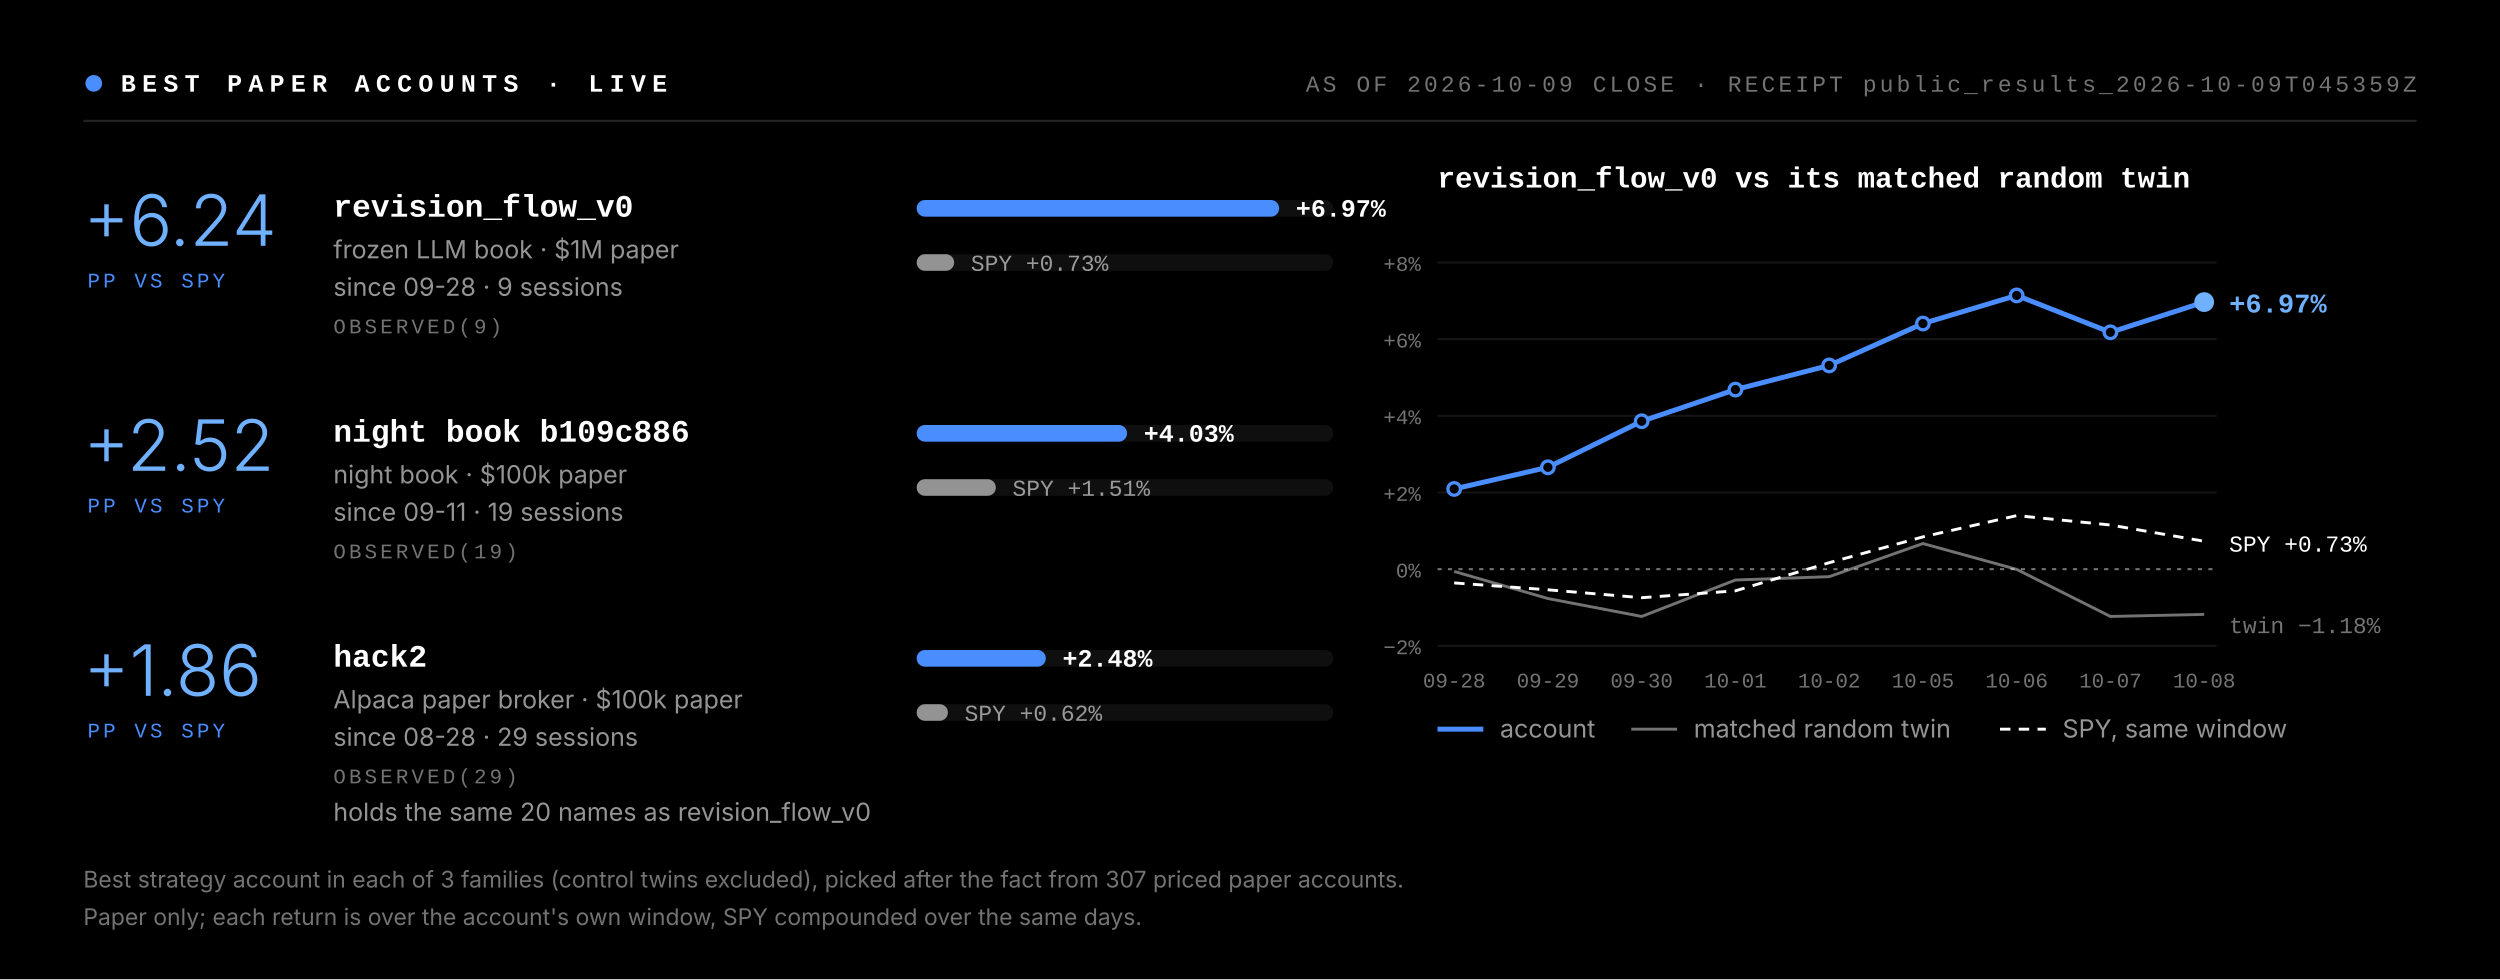
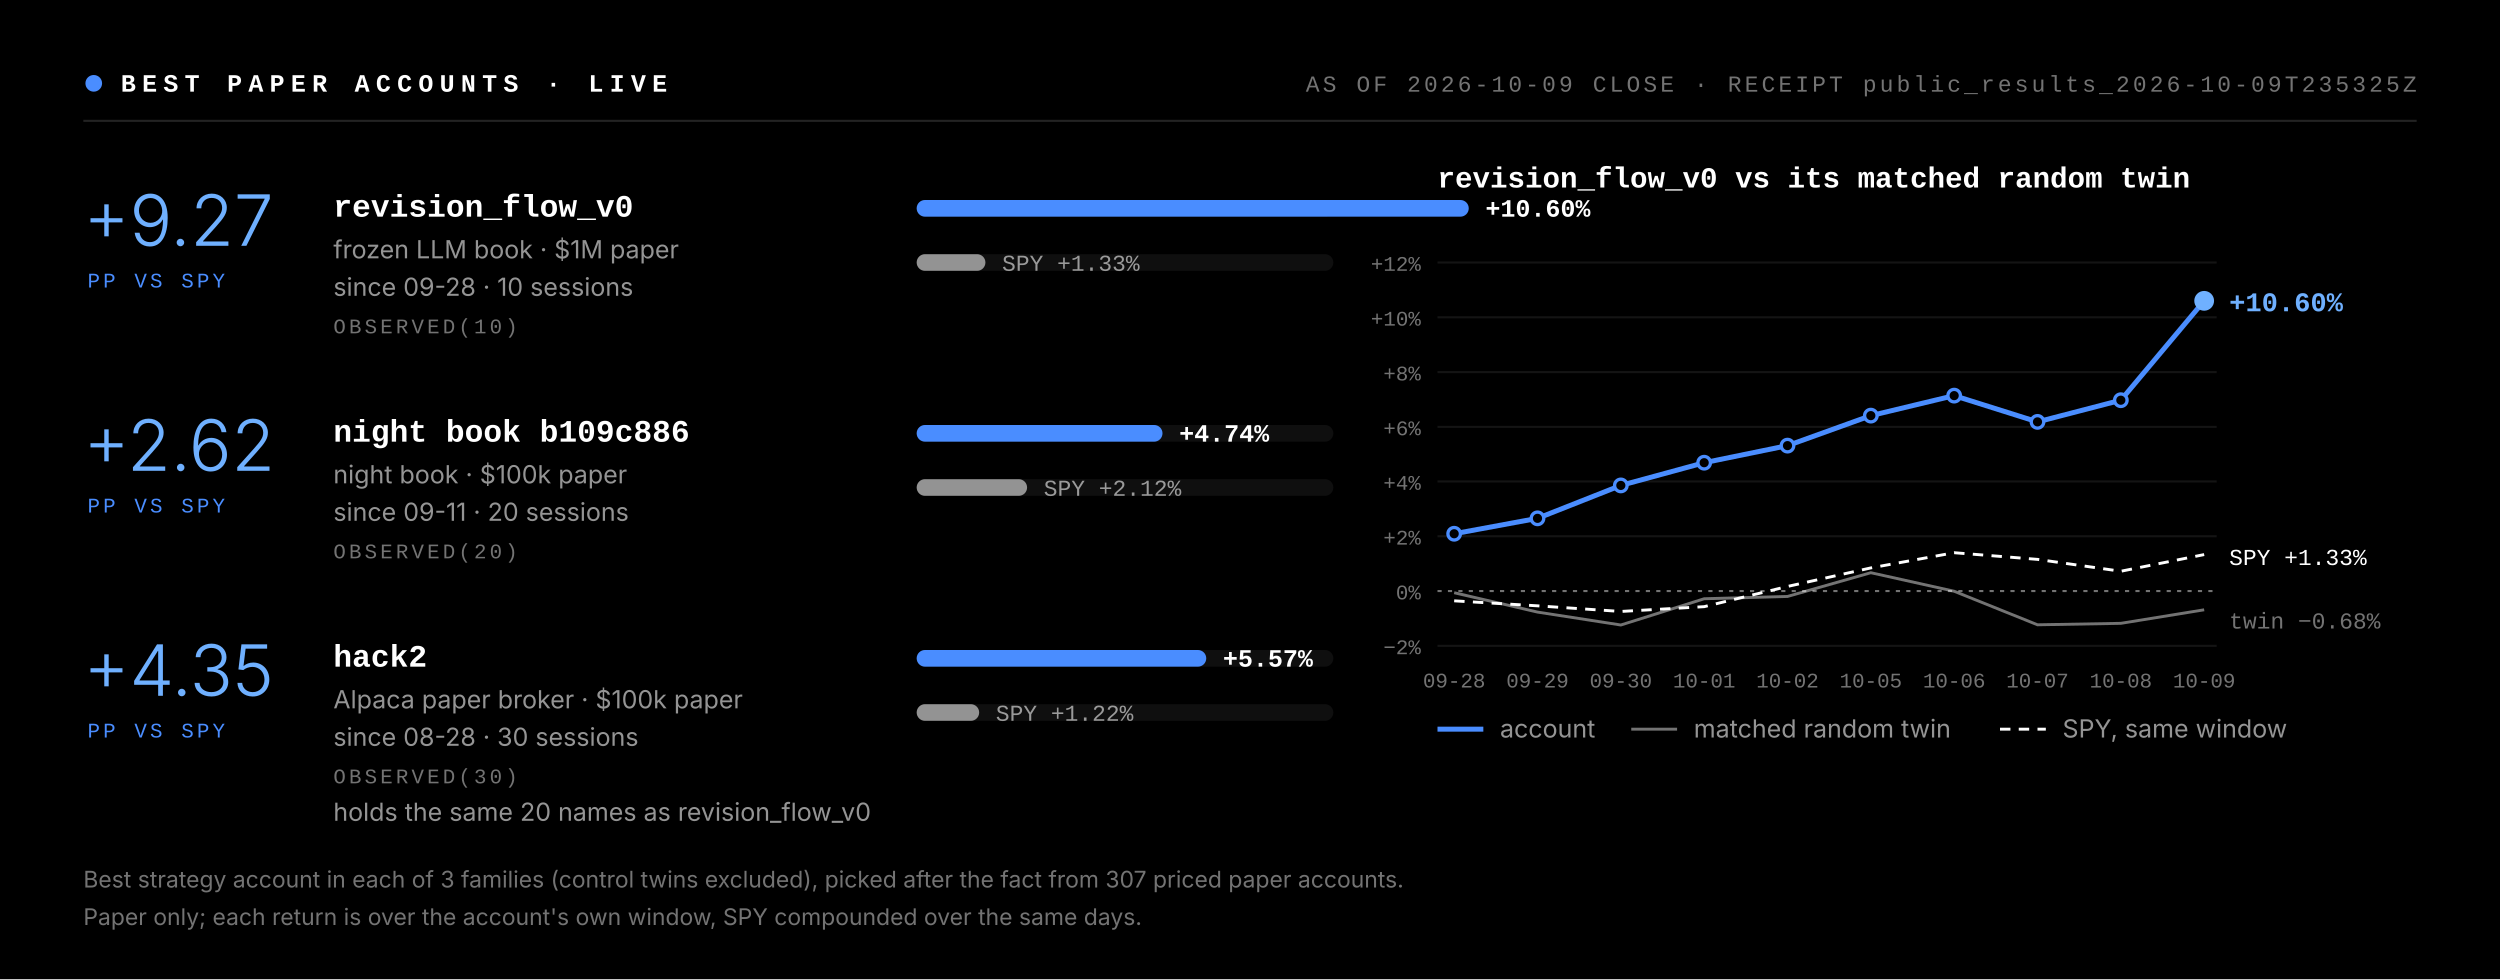
<svg xmlns="http://www.w3.org/2000/svg" width="1200" height="470" viewBox="0 0 1200 470" role="img" aria-labelledby="title desc">
  <style>.bg{fill:#000000}.sec{font:700 12px ui-monospace,SFMono-Regular,'SF Mono',Menlo,Consolas,'Liberation Mono',monospace;letter-spacing:3px;fill:#fff}.secr{font:400 11px ui-monospace,SFMono-Regular,'SF Mono',Menlo,Consolas,'Liberation Mono',monospace;letter-spacing:1.5px;fill:rgba(255,255,255,.45)}.rule{stroke:rgba(255,255,255,.14)}.live{fill:#4a8dff;animation:live 1.8s ease-out infinite}@keyframes live{0%{opacity:1}100%{opacity:.15}}.excess{font:300 34px Inter,-apple-system,BlinkMacSystemFont,'Segoe UI',Helvetica,Arial,sans-serif;fill:#6fb0ff}.exlab{font:500 10px ui-monospace,SFMono-Regular,'SF Mono',Menlo,Consolas,'Liberation Mono',monospace;letter-spacing:1.5px;fill:#4a8dff}.acct{font:600 15px ui-monospace,SFMono-Regular,'SF Mono',Menlo,Consolas,'Liberation Mono',monospace;fill:#fff}.meta{font:400 12px Inter,-apple-system,BlinkMacSystemFont,'Segoe UI',Helvetica,Arial,sans-serif;fill:rgba(255,255,255,.58)}.badge{font:500 10px ui-monospace,SFMono-Regular,'SF Mono',Menlo,Consolas,'Liberation Mono',monospace;letter-spacing:1.5px;fill:rgba(255,255,255,.45)}.track{fill:rgba(255,255,255,.06)}.bar-acct{fill:#4a8dff}.bar-spy{fill:rgba(255,255,255,.55)}.val{font:600 12px ui-monospace,SFMono-Regular,'SF Mono',Menlo,Consolas,'Liberation Mono',monospace;fill:#fff}.valspy{font:400 11px ui-monospace,SFMono-Regular,'SF Mono',Menlo,Consolas,'Liberation Mono',monospace;fill:rgba(255,255,255,.58)}.grid{stroke:rgba(255,255,255,.08)}.zero{stroke:rgba(255,255,255,.45);stroke-dasharray:2 3}.tick{font:400 10px ui-monospace,SFMono-Regular,'SF Mono',Menlo,Consolas,'Liberation Mono',monospace;fill:rgba(255,255,255,.45)}.ln-acct{fill:none;stroke:#4a8dff;stroke-width:2.4;stroke-linejoin:round}.ln-spy{fill:none;stroke:#fff;stroke-width:1.4;stroke-dasharray:5 4}.ln-twin{fill:none;stroke:rgba(255,255,255,.45);stroke-width:1.4}.pt{fill:#000000;stroke:#4a8dff;stroke-width:1.6}.pulse{fill:none;stroke:#6fb0ff;stroke-width:1.5}.pulse-core{fill:#6fb0ff}.lab-acct{font:600 13px ui-monospace,SFMono-Regular,'SF Mono',Menlo,Consolas,'Liberation Mono',monospace;fill:#6fb0ff}.lab-spy{font:400 11px ui-monospace,SFMono-Regular,'SF Mono',Menlo,Consolas,'Liberation Mono',monospace;fill:#fff}.lab-twin{font:400 11px ui-monospace,SFMono-Regular,'SF Mono',Menlo,Consolas,'Liberation Mono',monospace;fill:rgba(255,255,255,.45)}.ctitle{font:600 14px ui-monospace,SFMono-Regular,'SF Mono',Menlo,Consolas,'Liberation Mono',monospace;fill:#fff}.fine{font:400 11px Inter,-apple-system,BlinkMacSystemFont,'Segoe UI',Helvetica,Arial,sans-serif;fill:rgba(255,255,255,.45)}@media (prefers-reduced-motion: reduce){*{animation:none!important}}</style>
  <defs />
  <rect width="1200" height="470" class="bg" />
  <circle cx="45" cy="40" r="4" class="live" />
  <text x="58" y="44" class="sec">BEST PAPER ACCOUNTS · LIVE</text>
-   <text x="1160" y="44" class="secr" text-anchor="end">AS OF 2026-10-09 CLOSE · RECEIPT public_results_2026-10-09T045359Z</text>
+   <text x="1160" y="44" class="secr" text-anchor="end">AS OF 2026-10-09 CLOSE · RECEIPT public_results_2026-10-09T235325Z</text>
  <line x1="40" y1="58" x2="1160" y2="58" class="rule" />
-   <text x="40" y="118" class="excess">+6.24</text>
+   <text x="40" y="118" class="excess">+9.27</text>
  <text x="42" y="138" class="exlab">PP VS SPY</text>
  <text x="160" y="104" class="acct">revision_flow_v0</text>
  <text x="160" y="124" class="meta">frozen LLM book · $1M paper</text>
-   <text x="160" y="142" class="meta">since 09-28 · 9 sessions</text>
-   <text x="160" y="160" class="badge">OBSERVED(9)</text>
+   <text x="160" y="142" class="meta">since 09-28 · 10 sessions</text>
+   <text x="160" y="160" class="badge">OBSERVED(10)</text>
  <rect x="440" y="96" width="200" height="8" class="track" rx="4" />
-   <rect x="440" y="96" width="174" height="8" class="bar-acct" rx="4">
-     <animate attributeName="width" from="0" to="174" dur="1.4s" begin="0.20s" fill="freeze" calcMode="spline" keyTimes="0;1" keySplines="0.2 0.8 0.2 1" />
+   <rect x="440" y="96" width="265" height="8" class="bar-acct" rx="4">
+     <animate attributeName="width" from="0" to="265" dur="1.4s" begin="0.20s" fill="freeze" calcMode="spline" keyTimes="0;1" keySplines="0.2 0.8 0.2 1" />
  </rect>
  <rect x="440" y="122" width="200" height="8" class="track" rx="4" />
-   <rect x="440" y="122" width="18" height="8" class="bar-spy" rx="4">
-     <animate attributeName="width" from="0" to="18" dur="1.4s" begin="0.20s" fill="freeze" calcMode="spline" keyTimes="0;1" keySplines="0.2 0.8 0.2 1" />
+   <rect x="440" y="122" width="33" height="8" class="bar-spy" rx="4">
+     <animate attributeName="width" from="0" to="33" dur="1.4s" begin="0.20s" fill="freeze" calcMode="spline" keyTimes="0;1" keySplines="0.2 0.8 0.2 1" />
  </rect>
-   <text x="622" y="104" class="val">+6.97%</text>
-   <text x="466" y="130" class="valspy">SPY +0.73%</text>
-   <text x="40" y="226" class="excess">+2.52</text>
+   <text x="713" y="104" class="val">+10.60%</text>
+   <text x="481" y="130" class="valspy">SPY +1.33%</text>
+   <text x="40" y="226" class="excess">+2.62</text>
  <text x="42" y="246" class="exlab">PP VS SPY</text>
  <text x="160" y="212" class="acct">night book b109c886</text>
  <text x="160" y="232" class="meta">night book · $100k paper</text>
-   <text x="160" y="250" class="meta">since 09-11 · 19 sessions</text>
-   <text x="160" y="268" class="badge">OBSERVED(19)</text>
+   <text x="160" y="250" class="meta">since 09-11 · 20 sessions</text>
+   <text x="160" y="268" class="badge">OBSERVED(20)</text>
  <rect x="440" y="204" width="200" height="8" class="track" rx="4" />
-   <rect x="440" y="204" width="101" height="8" class="bar-acct" rx="4">
-     <animate attributeName="width" from="0" to="101" dur="1.4s" begin="0.45s" fill="freeze" calcMode="spline" keyTimes="0;1" keySplines="0.2 0.8 0.2 1" />
+   <rect x="440" y="204" width="118" height="8" class="bar-acct" rx="4">
+     <animate attributeName="width" from="0" to="118" dur="1.4s" begin="0.45s" fill="freeze" calcMode="spline" keyTimes="0;1" keySplines="0.2 0.8 0.2 1" />
  </rect>
  <rect x="440" y="230" width="200" height="8" class="track" rx="4" />
-   <rect x="440" y="230" width="38" height="8" class="bar-spy" rx="4">
-     <animate attributeName="width" from="0" to="38" dur="1.4s" begin="0.45s" fill="freeze" calcMode="spline" keyTimes="0;1" keySplines="0.2 0.8 0.2 1" />
+   <rect x="440" y="230" width="53" height="8" class="bar-spy" rx="4">
+     <animate attributeName="width" from="0" to="53" dur="1.4s" begin="0.45s" fill="freeze" calcMode="spline" keyTimes="0;1" keySplines="0.2 0.8 0.2 1" />
  </rect>
-   <text x="549" y="212" class="val">+4.03%</text>
-   <text x="486" y="238" class="valspy">SPY +1.51%</text>
-   <text x="40" y="334" class="excess">+1.86</text>
+   <text x="566" y="212" class="val">+4.74%</text>
+   <text x="501" y="238" class="valspy">SPY +2.12%</text>
+   <text x="40" y="334" class="excess">+4.35</text>
  <text x="42" y="354" class="exlab">PP VS SPY</text>
  <text x="160" y="320" class="acct">hack2</text>
  <text x="160" y="340" class="meta">Alpaca paper broker · $100k paper</text>
-   <text x="160" y="358" class="meta">since 08-28 · 29 sessions</text>
-   <text x="160" y="376" class="badge">OBSERVED(29)</text>
+   <text x="160" y="358" class="meta">since 08-28 · 30 sessions</text>
+   <text x="160" y="376" class="badge">OBSERVED(30)</text>
  <text x="160" y="394" class="meta">holds the same 20 names as revision_flow_v0</text>
  <rect x="440" y="312" width="200" height="8" class="track" rx="4" />
-   <rect x="440" y="312" width="62" height="8" class="bar-acct" rx="4">
-     <animate attributeName="width" from="0" to="62" dur="1.4s" begin="0.70s" fill="freeze" calcMode="spline" keyTimes="0;1" keySplines="0.2 0.8 0.2 1" />
+   <rect x="440" y="312" width="139" height="8" class="bar-acct" rx="4">
+     <animate attributeName="width" from="0" to="139" dur="1.4s" begin="0.70s" fill="freeze" calcMode="spline" keyTimes="0;1" keySplines="0.2 0.8 0.2 1" />
  </rect>
  <rect x="440" y="338" width="200" height="8" class="track" rx="4" />
-   <rect x="440" y="338" width="15" height="8" class="bar-spy" rx="4">
-     <animate attributeName="width" from="0" to="15" dur="1.4s" begin="0.70s" fill="freeze" calcMode="spline" keyTimes="0;1" keySplines="0.2 0.8 0.2 1" />
+   <rect x="440" y="338" width="30" height="8" class="bar-spy" rx="4">
+     <animate attributeName="width" from="0" to="30" dur="1.4s" begin="0.70s" fill="freeze" calcMode="spline" keyTimes="0;1" keySplines="0.2 0.8 0.2 1" />
  </rect>
-   <text x="510" y="320" class="val">+2.48%</text>
-   <text x="463" y="346" class="valspy">SPY +0.62%</text>
+   <text x="587" y="320" class="val">+5.57%</text>
+   <text x="478" y="346" class="valspy">SPY +1.22%</text>
  <text x="690" y="90" class="ctitle">revision_flow_v0 vs its matched random twin</text>
  <line x1="690" y1="310.0" x2="1064" y2="310.0" class="grid" />
  <text x="682" y="314.0" class="tick" text-anchor="end">−2%</text>
-   <line x1="690" y1="273.2" x2="1064" y2="273.2" class="zero" />
-   <text x="682" y="277.2" class="tick" text-anchor="end">0%</text>
-   <line x1="690" y1="236.4" x2="1064" y2="236.4" class="grid" />
-   <text x="682" y="240.4" class="tick" text-anchor="end">+2%</text>
-   <line x1="690" y1="199.6" x2="1064" y2="199.6" class="grid" />
-   <text x="682" y="203.6" class="tick" text-anchor="end">+4%</text>
-   <line x1="690" y1="162.8" x2="1064" y2="162.8" class="grid" />
-   <text x="682" y="166.8" class="tick" text-anchor="end">+6%</text>
+   <line x1="690" y1="283.7" x2="1064" y2="283.7" class="zero" />
+   <text x="682" y="287.7" class="tick" text-anchor="end">0%</text>
+   <line x1="690" y1="257.4" x2="1064" y2="257.4" class="grid" />
+   <text x="682" y="261.4" class="tick" text-anchor="end">+2%</text>
+   <line x1="690" y1="231.1" x2="1064" y2="231.1" class="grid" />
+   <text x="682" y="235.1" class="tick" text-anchor="end">+4%</text>
+   <line x1="690" y1="204.9" x2="1064" y2="204.9" class="grid" />
+   <text x="682" y="208.9" class="tick" text-anchor="end">+6%</text>
+   <line x1="690" y1="178.6" x2="1064" y2="178.6" class="grid" />
+   <text x="682" y="182.6" class="tick" text-anchor="end">+8%</text>
+   <line x1="690" y1="152.3" x2="1064" y2="152.3" class="grid" />
+   <text x="682" y="156.3" class="tick" text-anchor="end">+10%</text>
  <line x1="690" y1="126.0" x2="1064" y2="126.0" class="grid" />
-   <text x="682" y="130.0" class="tick" text-anchor="end">+8%</text>
+   <text x="682" y="130.0" class="tick" text-anchor="end">+12%</text>
  <text x="698.0" y="330" class="tick" text-anchor="middle">09-28</text>
-   <text x="743.0" y="330" class="tick" text-anchor="middle">09-29</text>
-   <text x="788.0" y="330" class="tick" text-anchor="middle">09-30</text>
-   <text x="833.0" y="330" class="tick" text-anchor="middle">10-01</text>
-   <text x="878.0" y="330" class="tick" text-anchor="middle">10-02</text>
-   <text x="923.0" y="330" class="tick" text-anchor="middle">10-05</text>
-   <text x="968.0" y="330" class="tick" text-anchor="middle">10-06</text>
-   <text x="1013.0" y="330" class="tick" text-anchor="middle">10-07</text>
-   <text x="1058.0" y="330" class="tick" text-anchor="middle">10-08</text>
+   <text x="738.0" y="330" class="tick" text-anchor="middle">09-29</text>
+   <text x="778.0" y="330" class="tick" text-anchor="middle">09-30</text>
+   <text x="818.0" y="330" class="tick" text-anchor="middle">10-01</text>
+   <text x="858.0" y="330" class="tick" text-anchor="middle">10-02</text>
+   <text x="898.0" y="330" class="tick" text-anchor="middle">10-05</text>
+   <text x="938.0" y="330" class="tick" text-anchor="middle">10-06</text>
+   <text x="978.0" y="330" class="tick" text-anchor="middle">10-07</text>
+   <text x="1018.0" y="330" class="tick" text-anchor="middle">10-08</text>
+   <text x="1058.0" y="330" class="tick" text-anchor="middle">10-09</text>
  <clipPath id="reveal">
    <rect x="686" y="100" width="470" height="230">
      <animate attributeName="width" from="0" to="470" dur="2.6s" begin="0s" fill="freeze" calcMode="spline" keyTimes="0;1" keySplines="0.25 0.6 0.2 1" />
    </rect>
  </clipPath>
  <g clip-path="url(#reveal)">
-     <polyline points="698.0,279.8 743.0,283.1 788.0,286.9 833.0,283.6 878.0,270.1 923.0,257.7 968.0,247.5 1013.0,252.0 1058.0,259.8" class="ln-spy" />
-     <polyline points="698.0,274.3 743.0,287.3 788.0,295.9 833.0,278.4 878.0,276.8 923.0,260.9 968.0,273.3 1013.0,295.9 1058.0,294.9" class="ln-twin" />
-     <polyline points="698.0,234.7 743.0,224.3 788.0,202.2 833.0,187.0 878.0,175.4 923.0,155.3 968.0,141.8 1013.0,159.5 1058.0,145.0" class="ln-acct" />
-     <circle cx="698.0" cy="234.7" r="3" class="pt" />
-     <circle cx="743.0" cy="224.3" r="3" class="pt" />
-     <circle cx="788.0" cy="202.2" r="3" class="pt" />
-     <circle cx="833.0" cy="187.0" r="3" class="pt" />
-     <circle cx="878.0" cy="175.4" r="3" class="pt" />
-     <circle cx="923.0" cy="155.3" r="3" class="pt" />
-     <circle cx="968.0" cy="141.8" r="3" class="pt" />
-     <circle cx="1013.0" cy="159.5" r="3" class="pt" />
-     <circle cx="1058.0" cy="145.0" r="3" class="pt" />
+     <polyline points="698.0,288.4 738.0,290.8 778.0,293.5 818.0,291.2 858.0,281.5 898.0,272.6 938.0,265.3 978.0,268.5 1018.0,274.2 1058.0,266.2" class="ln-spy" />
+     <polyline points="698.0,284.5 738.0,293.8 778.0,300.0 818.0,287.4 858.0,286.3 898.0,274.9 938.0,283.8 978.0,299.9 1018.0,299.2 1058.0,292.7" class="ln-twin" />
+     <polyline points="698.0,256.2 738.0,248.8 778.0,233.0 818.0,222.1 858.0,213.9 898.0,199.5 938.0,189.9 978.0,202.5 1018.0,192.1 1058.0,144.4" class="ln-acct" />
+     <circle cx="698.0" cy="256.2" r="3" class="pt" />
+     <circle cx="738.0" cy="248.8" r="3" class="pt" />
+     <circle cx="778.0" cy="233.0" r="3" class="pt" />
+     <circle cx="818.0" cy="222.1" r="3" class="pt" />
+     <circle cx="858.0" cy="213.9" r="3" class="pt" />
+     <circle cx="898.0" cy="199.5" r="3" class="pt" />
+     <circle cx="938.0" cy="189.9" r="3" class="pt" />
+     <circle cx="978.0" cy="202.5" r="3" class="pt" />
+     <circle cx="1018.0" cy="192.1" r="3" class="pt" />
+     <circle cx="1058.0" cy="144.4" r="3" class="pt" />
  </g>
-   <circle cx="1058.0" cy="145.0" r="4" class="pulse">
+   <circle cx="1058.0" cy="144.4" r="4" class="pulse">
    <animate attributeName="r" values="4;16" dur="2s" begin="2.6s" repeatCount="indefinite" />
    <animate attributeName="opacity" values="0.9;0" dur="2s" begin="2.6s" repeatCount="indefinite" />
  </circle>
-   <circle cx="1058.0" cy="145.0" r="4" class="pulse-core" />
-   <text x="1070.0" y="150.0" class="lab-acct">+6.97%</text>
-   <text x="1070.0" y="264.8" class="lab-spy">SPY +0.73%</text>
-   <text x="1070.0" y="303.9" class="lab-twin">twin −1.18%</text>
+   <circle cx="1058.0" cy="144.4" r="4" class="pulse-core" />
+   <text x="1070.0" y="149.4" class="lab-acct">+10.60%</text>
+   <text x="1070.0" y="271.2" class="lab-spy">SPY +1.33%</text>
+   <text x="1070.0" y="301.7" class="lab-twin">twin −0.68%</text>
  <line x1="690" y1="350" x2="712" y2="350" class="ln-acct" />
  <text x="720" y="354" class="meta">account</text>
  <line x1="783" y1="350" x2="805" y2="350" class="ln-twin" />
  <text x="813" y="354" class="meta">matched random twin</text>
  <line x1="960" y1="350" x2="982" y2="350" class="ln-spy" />
  <text x="990" y="354" class="meta">SPY, same window</text>
  <text x="40" y="426" class="fine">Best strategy account in each of 3 families (control twins excluded), picked after the fact from 307 priced paper accounts.</text>
  <text x="40" y="444" class="fine">Paper only; each return is over the account's own window, SPY compounded over the same days.</text>
</svg>
